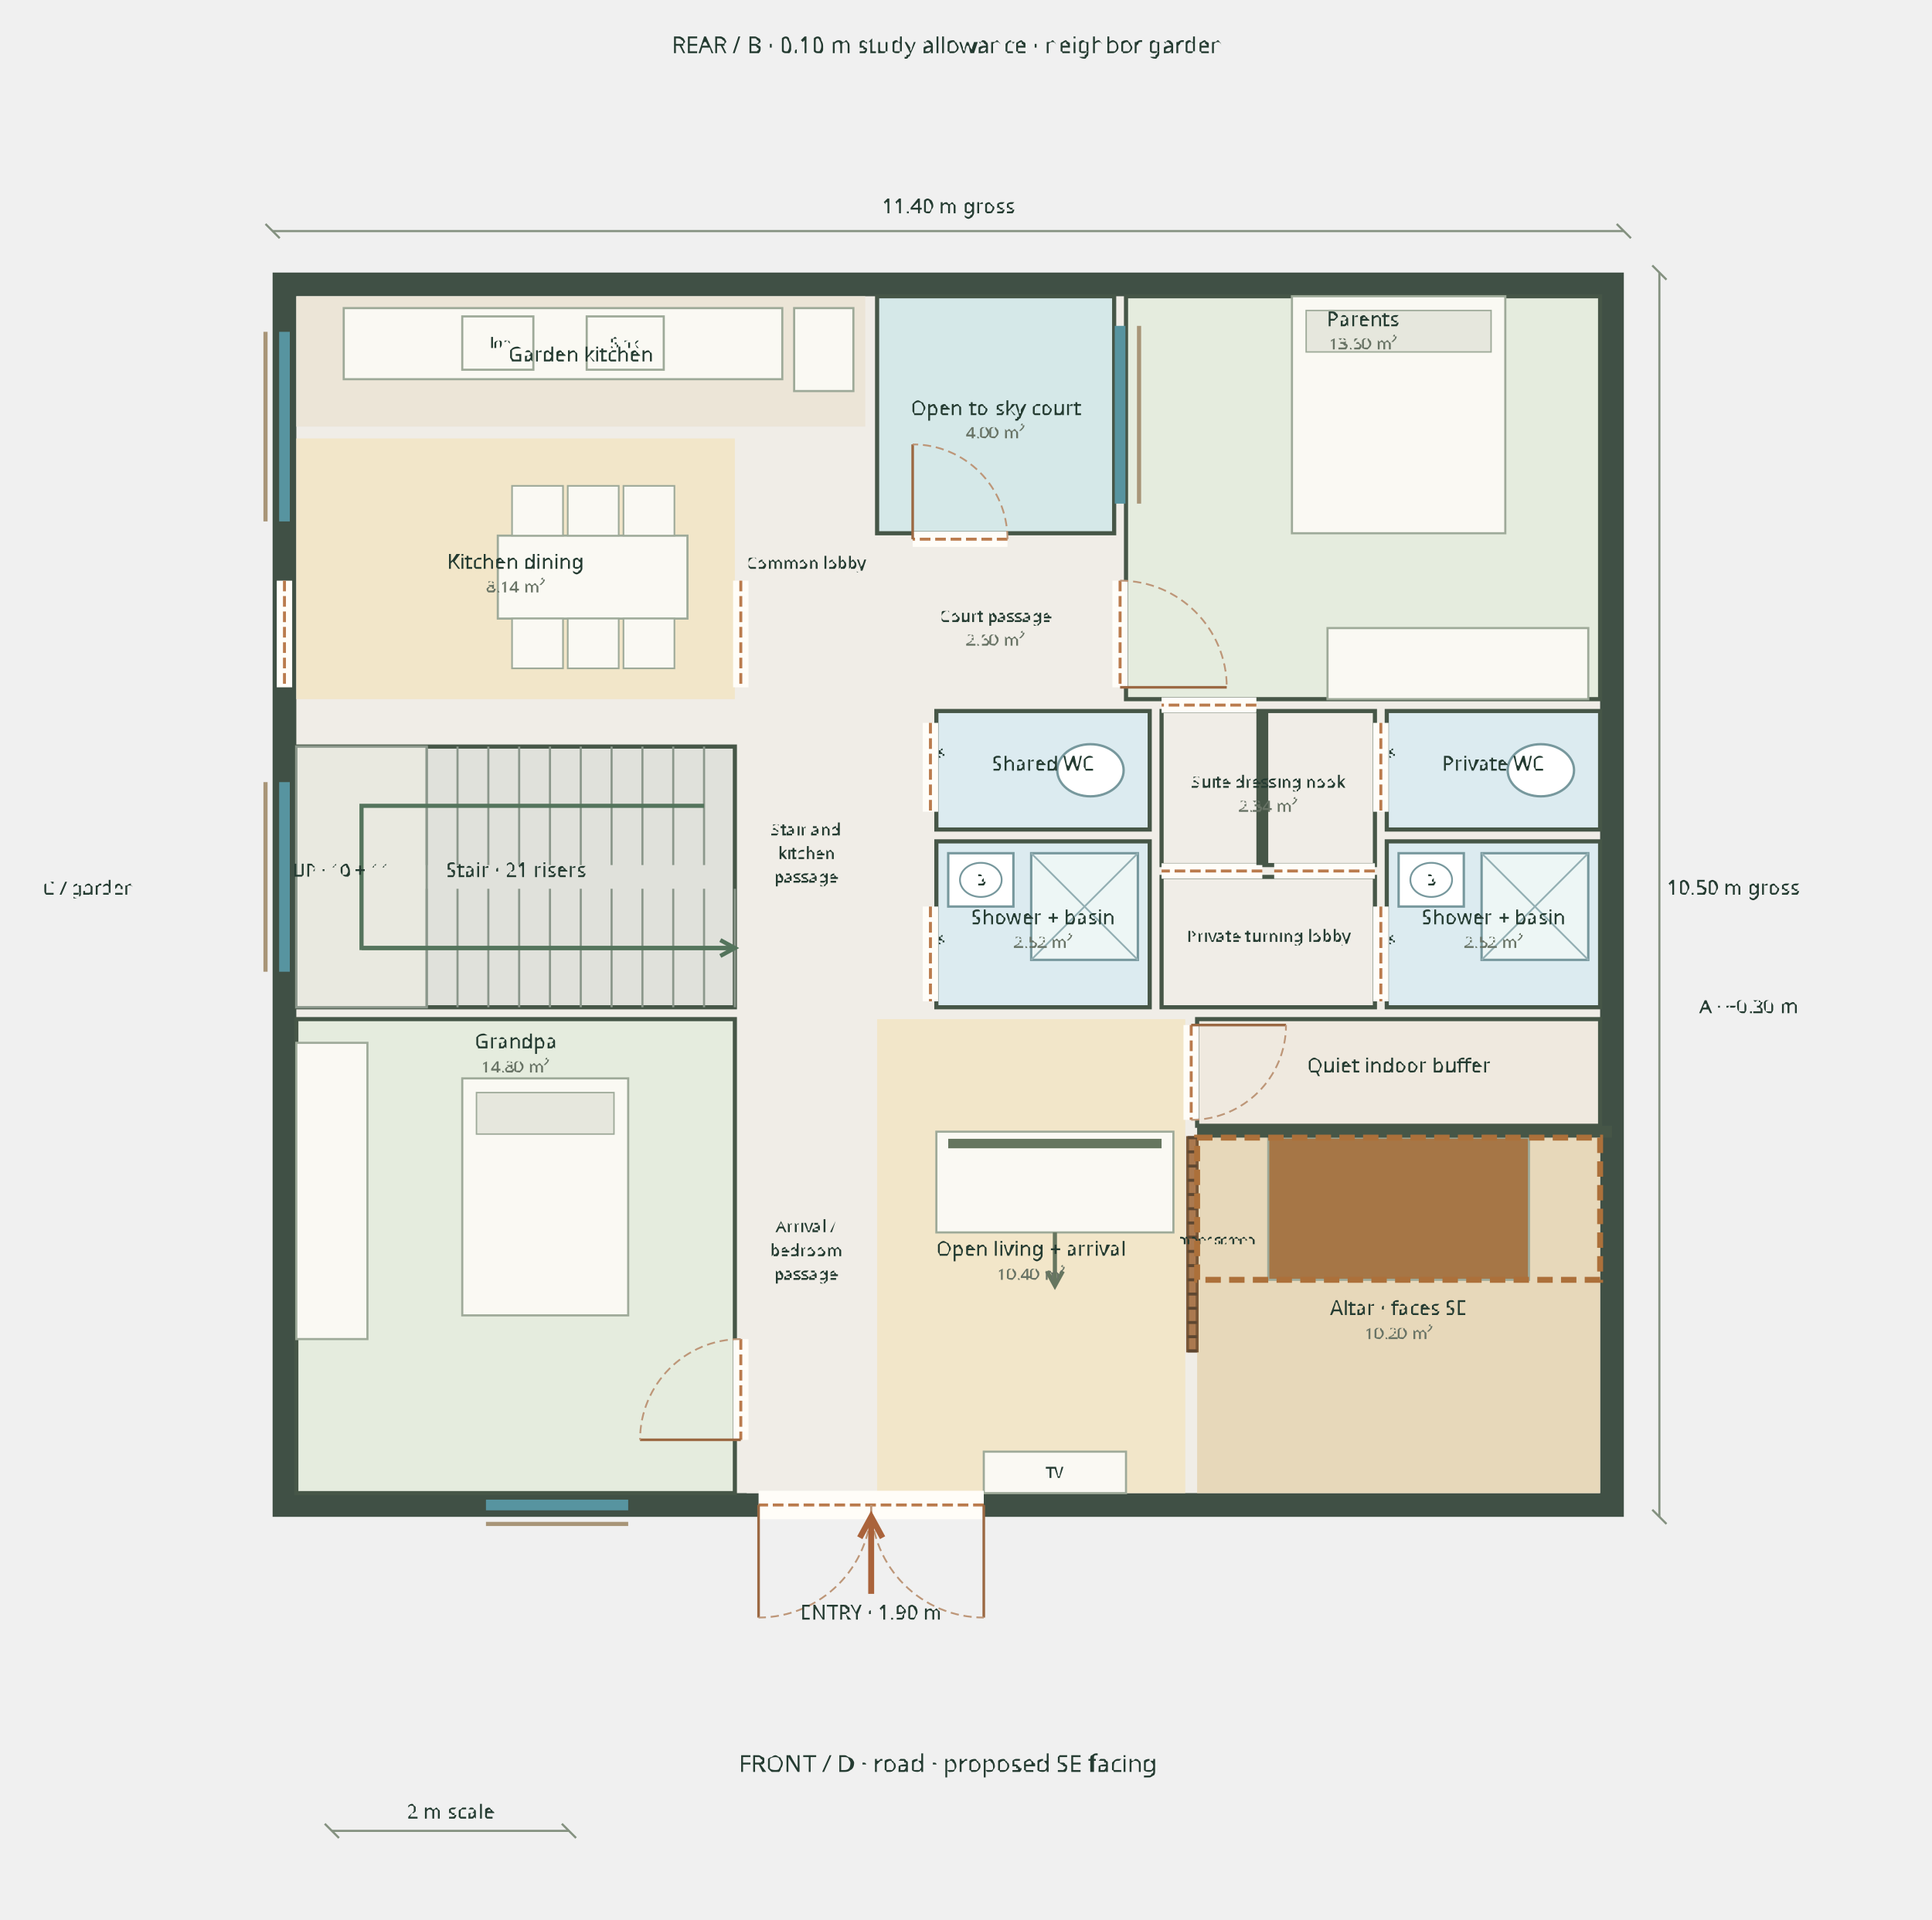
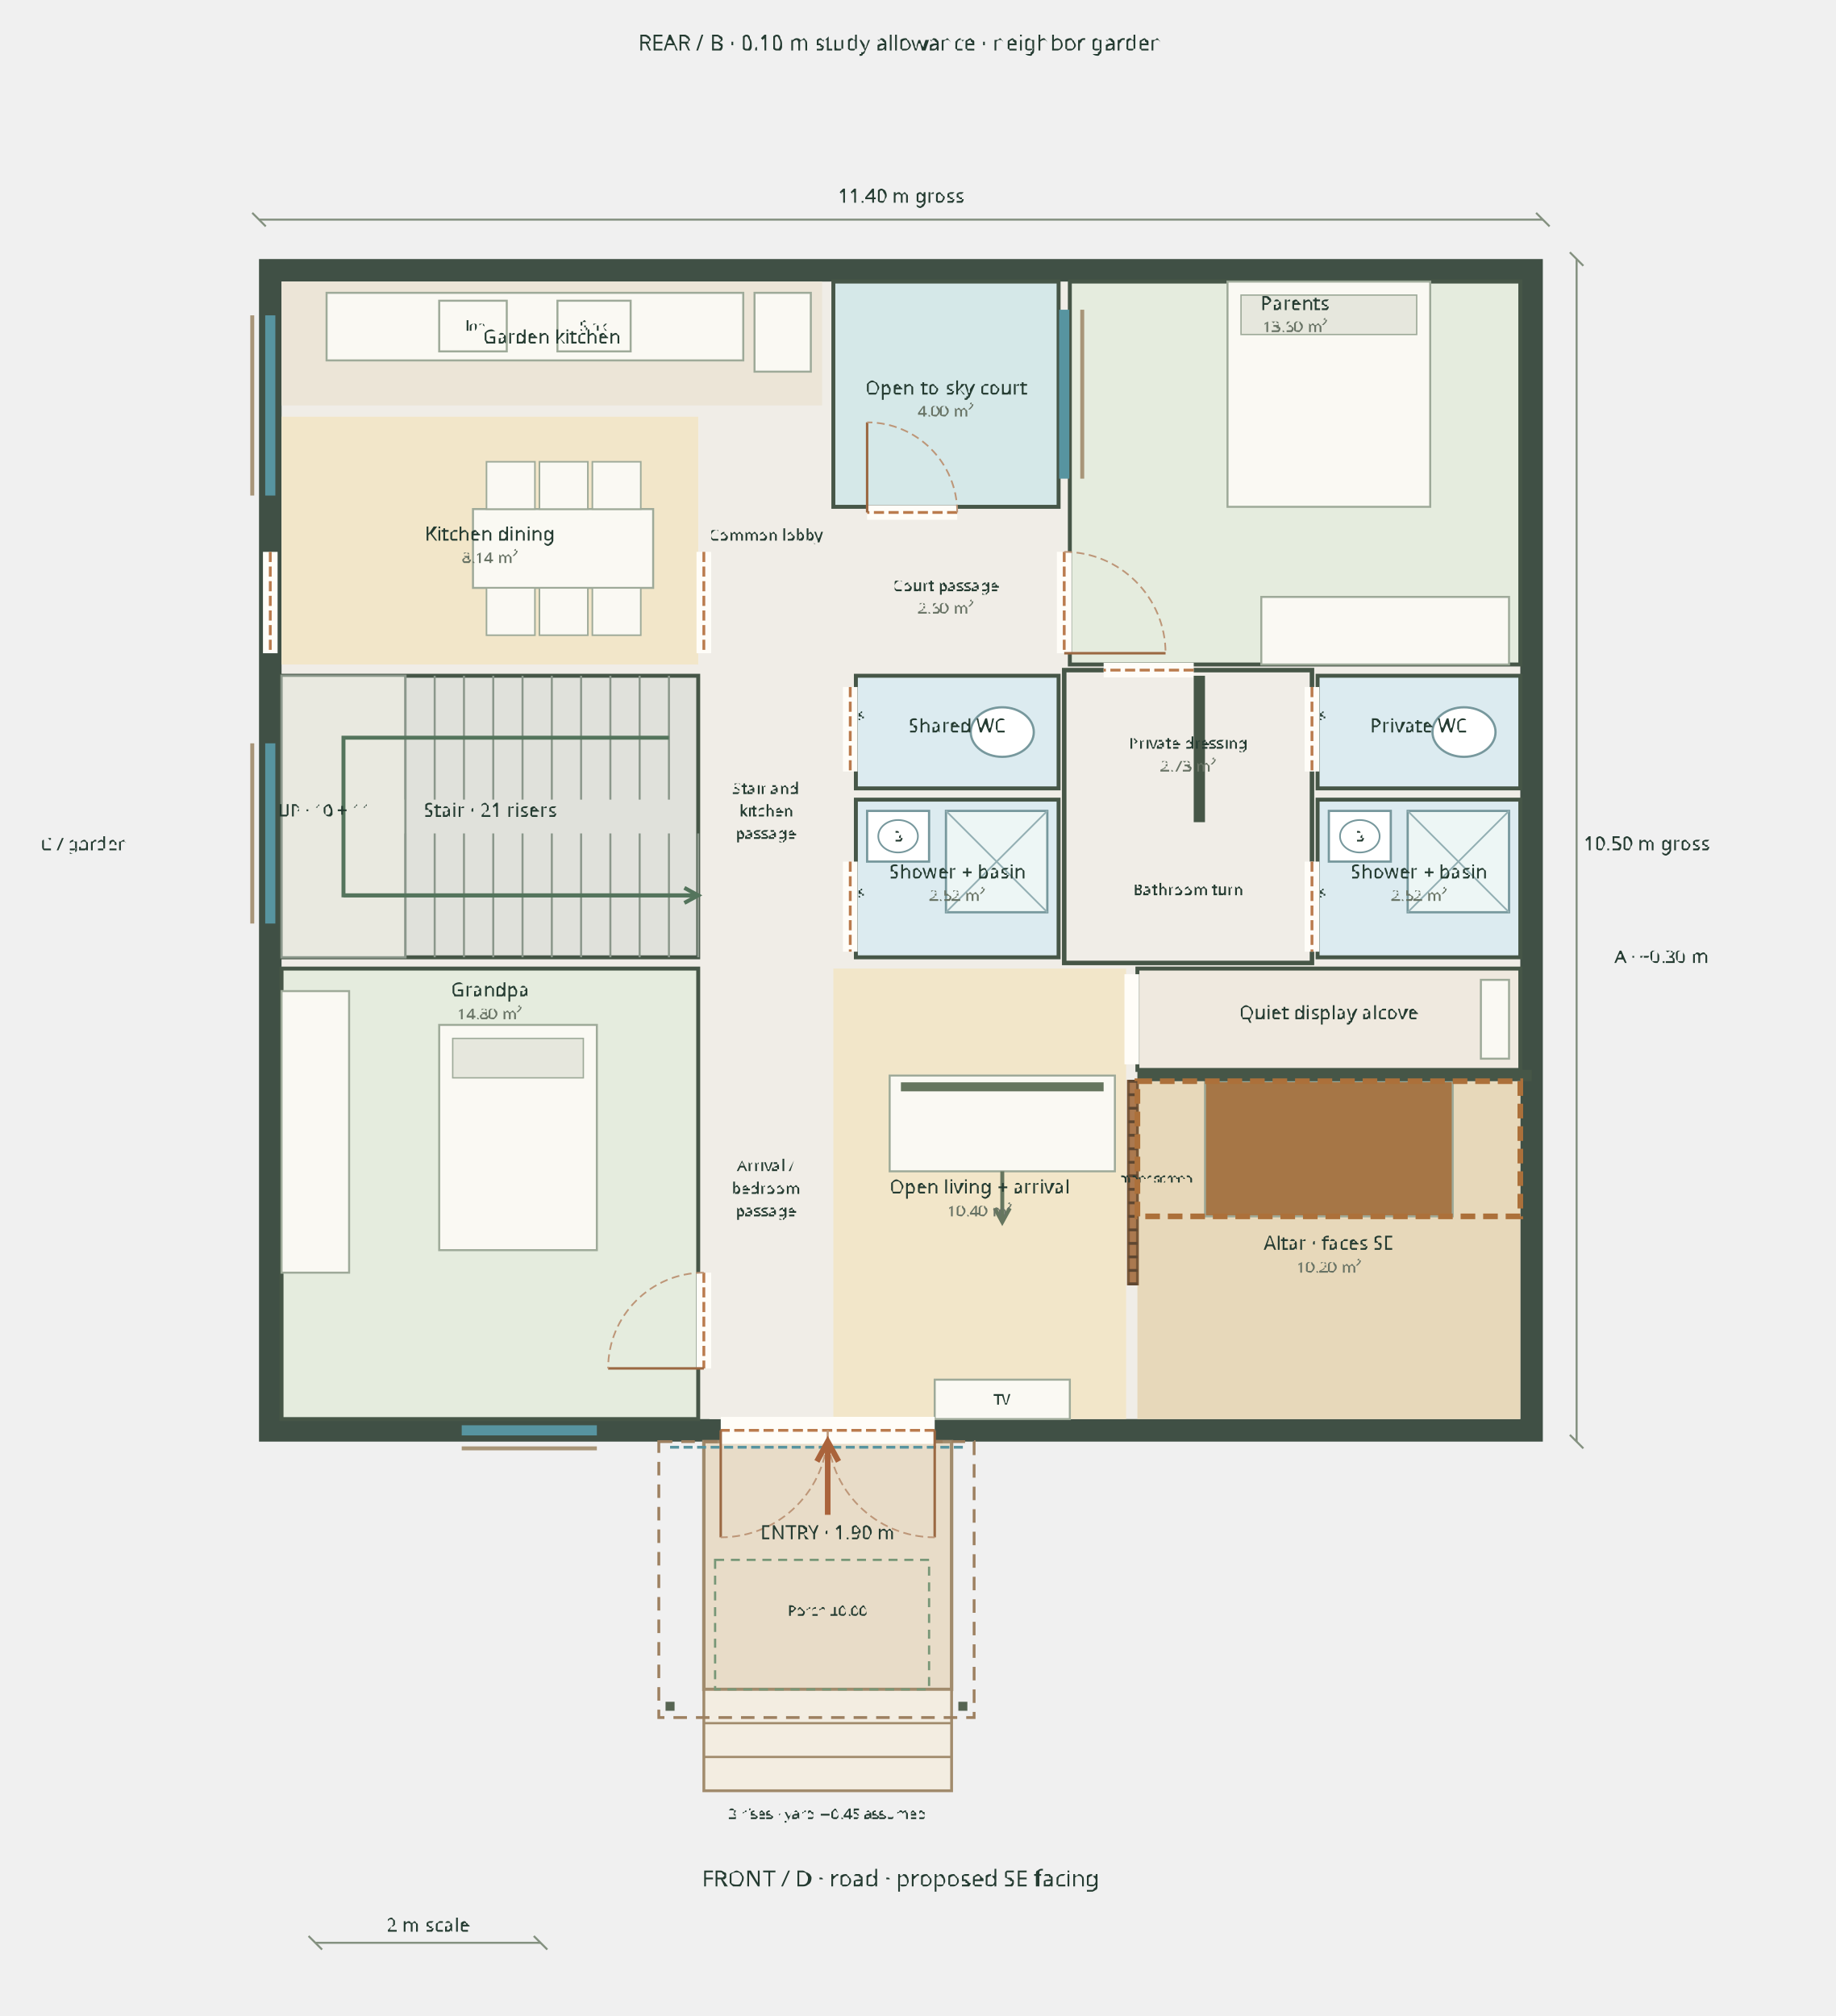
- <svg xmlns="http://www.w3.org/2000/svg" viewBox="-2.3 -2.3 16.3 16.2" class="drawing" role="img" aria-label="F1 · rotated 90 degrees clockwise" data-revision="C10" data-option="02" data-display-rotation="90">
+ <svg xmlns="http://www.w3.org/2000/svg" viewBox="-2.3 -2.3 16.3 17.9" class="drawing" role="img" aria-label="F1 · rotated 90 degrees clockwise" data-revision="C11" data-option="02" data-display-rotation="90">
  <rect x="0" y="0" width="11.4" height="10.5" fill="#405045" stroke="none" stroke-width="0.025" />
  <rect x="0.2" y="0.2" width="11" height="10.1" fill="#f0ede7" stroke="none" stroke-width="0.025" />
  <g class="room" tabindex="0" role="button" aria-pressed="false" data-room-id="KIT-01" aria-label="Garden kitchen 5.28 square metres">
    <rect x="0.2" y="0.2" width="4.8" height="1.1" fill="#ece5d7" stroke="none" stroke-width="0.035" />
  </g>
  <g class="room" tabindex="0" role="button" aria-pressed="false" data-room-id="WC-02" aria-label="Shared WC 1.80 square metres">
-     <rect x="5.6" y="3.7" width="1.8" height="1" fill="#dcebf0" stroke="#465647" stroke-width="0.035" />
+     <rect x="5.3" y="3.7" width="1.8" height="1" fill="#dcebf0" stroke="#465647" stroke-width="0.035" />
  </g>
  <g class="room" tabindex="0" role="button" aria-pressed="false" data-room-id="SH-02" aria-label="Shower + basin 2.52 square metres">
-     <rect x="5.6" y="4.8" width="1.8" height="1.4" fill="#dcebf0" stroke="#465647" stroke-width="0.035" />
-   </g>
-   <g class="room" tabindex="0" role="button" aria-pressed="false" data-room-id="HALL-01" aria-label="Shared wet access 1.00 square metres">
-     <rect x="5.1" y="3.7" width="0.4" height="2.5" fill="#f0ede7" stroke="none" stroke-width="0.035" />
-   </g>
-   <g class="room" tabindex="0" role="button" aria-pressed="false" data-room-id="ALT-BUFFER" aria-label="Quiet indoor buffer 3.06 square metres">
+     <rect x="5.3" y="4.8" width="1.8" height="1.4" fill="#dcebf0" stroke="#465647" stroke-width="0.035" />
+   </g>
+   <g class="room" tabindex="0" role="button" aria-pressed="false" data-room-id="HALL-01" aria-label="Shared wet access 0.25 square metres">
+     <rect x="5.1" y="3.7" width="0.1" height="2.5" fill="#f0ede7" stroke="none" stroke-width="0.035" />
+   </g>
+   <g class="room" tabindex="0" role="button" aria-pressed="false" data-room-id="ALT-BUFFER" aria-label="Quiet display alcove 3.06 square metres">
    <rect x="7.8" y="6.3" width="3.4" height="0.9" fill="#efe9df" stroke="#465647" stroke-width="0.035" />
  </g>
  <g class="room" tabindex="0" role="button" aria-pressed="false" data-room-id="ALT-01" aria-label="Altar · faces SE 10.20 square metres">
    <rect x="7.8" y="7.3" width="3.4" height="3" fill="#e7d8ba" stroke="none" stroke-width="0.035" />
  </g>
  <g class="room" tabindex="0" role="button" aria-pressed="false" data-room-id="WC-01" aria-label="Private WC 1.80 square metres">
    <rect x="9.4" y="3.7" width="1.8" height="1" fill="#dcebf0" stroke="#465647" stroke-width="0.035" />
  </g>
  <g class="room" tabindex="0" role="button" aria-pressed="false" data-room-id="SH-01" aria-label="Shower + basin 2.52 square metres">
    <rect x="9.4" y="4.8" width="1.8" height="1.4" fill="#dcebf0" stroke="#465647" stroke-width="0.035" />
  </g>
-   <g class="room" tabindex="0" role="button" aria-pressed="false" data-room-id="EN-ACCESS-01" aria-label="Suite dressing nook 2.34 square metres">
-     <rect x="7.5" y="3.7" width="1.8" height="1.3" fill="#f0ede7" stroke="#465647" stroke-width="0.035" />
-   </g>
-   <g class="room" tabindex="0" role="button" aria-pressed="false" data-room-id="EN-01" aria-label="Private turning lobby 1.98 square metres">
-     <rect x="7.5" y="5.1" width="1.8" height="1.1" fill="#f0ede7" stroke="#465647" stroke-width="0.035" />
+   <g class="room" tabindex="0" role="button" aria-pressed="false" data-room-id="EN-ACCESS-01" aria-label="Private dressing 2.73 square metres">
+     <rect x="7.2" y="3.7" width="2.1" height="1.3" fill="#f0ede7" stroke="none" stroke-width="0.035" />
+   </g>
+   <g class="room" tabindex="0" role="button" aria-pressed="false" data-room-id="EN-01" aria-label="Bathroom turn 2.31 square metres">
+     <rect x="7.2" y="5.1" width="2.1" height="1.1" fill="#f0ede7" stroke="none" stroke-width="0.035" />
  </g>
  <g class="room" tabindex="0" role="button" aria-pressed="false" data-room-id="DIN-01" aria-label="Kitchen dining 8.14 square metres">
    <rect x="0.2" y="1.4" width="3.7" height="2.2" fill="#f2e6c9" stroke="none" stroke-width="0.035" />
  </g>
  <g class="room" tabindex="0" role="button" aria-pressed="false" data-room-id="LIV-01" aria-label="Open living + arrival 10.40 square metres">
    <rect x="5.1" y="6.3" width="2.6" height="4" fill="#f2e6c9" stroke="none" stroke-width="0.035" />
  </g>
  <g class="room" tabindex="0" role="button" aria-pressed="false" data-room-id="BR-01" aria-label="Parents 13.60 square metres">
    <rect x="7.2" y="0.2" width="4" height="3.4" fill="#e5ecde" stroke="#465647" stroke-width="0.035" />
  </g>
-   <g class="room" tabindex="0" role="button" aria-pressed="false" data-room-id="STAIR-01" aria-label="Stair · 21 risers 8.14 square metres">
-     <rect x="0.2" y="4" width="3.7" height="2.2" fill="#e0e1db" stroke="#465647" stroke-width="0.035" />
+   <g class="room" tabindex="0" role="button" aria-pressed="false" data-room-id="STAIR-01" aria-label="Stair · 21 risers 9.25 square metres">
+     <rect x="0.2" y="3.7" width="3.7" height="2.5" fill="#e0e1db" stroke="#465647" stroke-width="0.035" />
  </g>
  <g class="room" tabindex="0" role="button" aria-pressed="false" data-room-id="BR-02" aria-label="Grandpa 14.80 square metres">
    <rect x="0.2" y="6.3" width="3.7" height="4" fill="#e5ecde" stroke="#465647" stroke-width="0.035" />
  </g>
  <g class="room" tabindex="0" role="button" aria-pressed="false" data-room-id="GP-LOBBY" aria-label="Arrival / bedroom passage 4.00 square metres">
    <rect x="4" y="6.3" width="1" height="4" fill="#f0ede7" stroke="none" stroke-width="0.035" />
  </g>
  <g class="room" tabindex="0" role="button" aria-pressed="false" data-room-id="COURT-01" aria-label="Open-to-sky court 4.00 square metres">
    <rect x="5.1" y="0.2" width="2" height="2" fill="#d5e8e8" stroke="#465647" stroke-width="0.035" />
  </g>
  <g class="room" tabindex="0" role="button" aria-pressed="false" data-room-id="LINK-01" aria-label="Common hall link 0.25 square metres">
    <rect x="5" y="3.7" width="0.1" height="2.5" fill="#f0ede7" stroke="none" stroke-width="0.035" />
  </g>
  <g class="room" tabindex="0" role="button" aria-pressed="false" data-room-id="HALL-MAIN" aria-label="Stair and kitchen passage 2.50 square metres">
    <rect x="4" y="3.7" width="1" height="2.5" fill="#f0ede7" stroke="none" stroke-width="0.035" />
  </g>
  <g class="room" tabindex="0" role="button" aria-pressed="false" data-room-id="COURT-HALL-1" aria-label="Court passage 2.60 square metres">
    <rect x="5.1" y="2.3" width="2" height="1.3" fill="#f0ede7" stroke="none" stroke-width="0.035" />
  </g>
  <g class="room" tabindex="0" role="button" aria-pressed="false" data-room-id="KITCHEN-LOBBY" aria-label="Common lobby 2.20 square metres">
    <rect x="4" y="1.4" width="1" height="2.2" fill="#f0ede7" stroke="none" stroke-width="0.035" />
  </g>
+   <rect x="7.15" y="3.65" width="2.2" height="2.6" fill="none" stroke="#465647" stroke-width="0.04" pointer-events="none" />
  <g pointer-events="none">
+     <rect x="3.95" y="10.5" width="2.2" height="2.2" fill="#e8dcc8" stroke="#a18b6c" stroke-width="0.03" />
+     <rect x="3.95" y="12.7" width="2.2" height="0.9" fill="#f3ede1" stroke="#a18b6c" stroke-width="0.025" />
+     <line x1="6.15" y1="13" x2="3.95" y2="13" stroke="#a18b6c" stroke-width="0.02" />
+     <line x1="6.15" y1="13.3" x2="3.95" y2="13.3" stroke="#a18b6c" stroke-width="0.02" />
+     <rect x="3.55" y="10.5" width="2.8" height="2.45" fill="none" stroke="#9d8060" stroke-width="0.025" stroke-dasharray=".12 .08" />
+     <rect x="4.05" y="11.55" width="1.9" height="1.15" fill="none" stroke="#789777" stroke-width="0.02" stroke-dasharray=".08 .06" />
+     <rect x="6.21" y="12.81" width="0.08" height="0.08" fill="#566452" stroke="none" stroke-width="0.025" />
+     <rect x="3.61" y="12.81" width="0.08" height="0.08" fill="#566452" stroke="none" stroke-width="0.025" />
+     <polyline points="6.25,10.55 3.65,10.55" fill="none" stroke="#5794a0" stroke-width="0.025" stroke-dasharray=".08 .04" />
+     <text x="5.05" y="12.05" font-size="0.13" text-anchor="middle" fill="#243b31" font-family="system-ui,sans-serif">Porch ±0.00</text>
+     <text x="5.05" y="13.85" font-size="0.13" text-anchor="middle" fill="#243b31" font-family="system-ui,sans-serif">3 rises · yard −0.45 assumed</text>
    <g data-furniture-name="Double bed">
      <rect x="8.6" y="0.2" width="1.8" height="2" fill="#faf9f3" stroke="#9eaa99" stroke-width="0.018" />
      <rect x="8.72" y="0.32" width="1.56" height="0.35" fill="#e6e7dd" stroke="#9eaa99" stroke-width="0.012" />
    </g>
    <g data-furniture-name="Wardrobe">
      <rect x="8.9" y="3" width="2.2" height="0.6" fill="#faf9f3" stroke="#9eaa99" stroke-width="0.018" />
    </g>
    <g data-furniture-name="Bed">
      <rect x="1.6" y="6.8" width="1.4" height="2" fill="#faf9f3" stroke="#9eaa99" stroke-width="0.018" />
      <rect x="1.72" y="6.92" width="1.16" height="0.35" fill="#e6e7dd" stroke="#9eaa99" stroke-width="0.012" />
    </g>
    <g data-furniture-name="Wardrobe">
      <rect x="0.2" y="6.5" width="0.6" height="2.5" fill="#faf9f3" stroke="#9eaa99" stroke-width="0.018" />
    </g>
    <g data-furniture-name="Counter">
      <rect x="0.6" y="0.3" width="3.7" height="0.6" fill="#faf9f3" stroke="#9eaa99" stroke-width="0.018" />
    </g>
    <g data-furniture-name="Fridge">
      <rect x="4.4" y="0.3" width="0.5" height="0.7" fill="#faf9f3" stroke="#9eaa99" stroke-width="0.018" />
    </g>
    <g data-furniture-name="Sink">
      <rect x="2.65" y="0.37" width="0.65" height="0.45" fill="#faf9f3" stroke="#9eaa99" stroke-width="0.018" />
      <text x="2.975" y="0.635" font-size="0.12" text-anchor="middle" fill="#243b31" font-family="system-ui,sans-serif">Sink</text>
    </g>
    <g data-furniture-name="Hob">
      <rect x="1.6" y="0.37" width="0.6" height="0.45" fill="#faf9f3" stroke="#9eaa99" stroke-width="0.018" />
      <text x="1.9" y="0.635" font-size="0.12" text-anchor="middle" fill="#243b31" font-family="system-ui,sans-serif">Hob</text>
    </g>
    <g data-furniture-name="Dining table">
      <rect x="1.9" y="2.22" width="1.6" height="0.7" fill="#faf9f3" stroke="#9eaa99" stroke-width="0.018" />
    </g>
    <g data-furniture-name="Sofa" data-seat-facing="1,0">
      <rect x="5.6" y="7.25" width="2" height="0.85" fill="#faf9f3" stroke="#9eaa99" stroke-width="0.018" />
      <line x1="7.5" y1="7.35" x2="5.7" y2="7.35" stroke="#66765f" stroke-width="0.08" />
      <line x1="6.6" y1="8.1" x2="6.6" y2="8.55" stroke="#66765f" stroke-width="0.035" />
      <polyline points="6.533,8.427 6.6,8.55 6.667,8.427" fill="none" stroke="#66765f" stroke-width="0.035" />
    </g>
    <g data-furniture-name="TV stand">
      <rect x="6" y="9.95" width="1.2" height="0.35" fill="#faf9f3" stroke="#9eaa99" stroke-width="0.018" />
      <text x="6.6" y="10.175" font-size="0.13" text-anchor="middle" fill="#243b31" font-family="system-ui,sans-serif">TV</text>
    </g>
    <g data-furniture-name="Altar">
      <rect x="8.4" y="7.3" width="2.2" height="1.2" fill="#a67646" stroke="#9eaa99" stroke-width="0.018" />
+     </g>
+     <g data-furniture-name="Display ledge">
+       <rect x="10.85" y="6.4" width="0.25" height="0.7" fill="#faf9f3" stroke="#9eaa99" stroke-width="0.018" />
    </g>
    <ellipse cx="10.7" cy="4.2" rx="0.28" ry="0.22" fill="white" stroke="#77989d" stroke-width="0.02" />
    <rect x="10.2" y="4.9" width="0.9" height="0.9" fill="#edf6f5" stroke="#77989d" stroke-width="0.02" />
    <line x1="10.2" y1="4.9" x2="11.1" y2="5.8" stroke="#93afb3" stroke-width="0.015" />
    <line x1="11.1" y1="4.9" x2="10.2" y2="5.8" stroke="#93afb3" stroke-width="0.015" />
    <rect x="9.5" y="4.9" width="0.55" height="0.45" fill="#ffffff" stroke="#77989d" stroke-width="0.02" />
    <ellipse cx="9.775" cy="5.125" rx="0.176" ry="0.144" fill="none" stroke="#77989d" stroke-width="0.015" />
    <text x="9.775" y="5.17" font-size="0.12" text-anchor="middle" fill="#243b31" font-family="system-ui,sans-serif">B</text>
-     <ellipse cx="6.9" cy="4.2" rx="0.28" ry="0.22" fill="white" stroke="#77989d" stroke-width="0.02" />
-     <rect x="6.4" y="4.9" width="0.9" height="0.9" fill="#edf6f5" stroke="#77989d" stroke-width="0.02" />
-     <line x1="6.4" y1="4.9" x2="7.3" y2="5.8" stroke="#93afb3" stroke-width="0.015" />
-     <line x1="7.3" y1="4.9" x2="6.4" y2="5.8" stroke="#93afb3" stroke-width="0.015" />
-     <rect x="5.7" y="4.9" width="0.55" height="0.45" fill="#ffffff" stroke="#77989d" stroke-width="0.02" />
-     <ellipse cx="5.975" cy="5.125" rx="0.176" ry="0.144" fill="none" stroke="#77989d" stroke-width="0.015" />
-     <text x="5.975" y="5.17" font-size="0.12" text-anchor="middle" fill="#243b31" font-family="system-ui,sans-serif">B</text>
+     <ellipse cx="6.6" cy="4.2" rx="0.28" ry="0.22" fill="white" stroke="#77989d" stroke-width="0.02" />
+     <rect x="6.1" y="4.9" width="0.9" height="0.9" fill="#edf6f5" stroke="#77989d" stroke-width="0.02" />
+     <line x1="6.1" y1="4.9" x2="7" y2="5.8" stroke="#93afb3" stroke-width="0.015" />
+     <line x1="7" y1="4.9" x2="6.1" y2="5.8" stroke="#93afb3" stroke-width="0.015" />
+     <rect x="5.4" y="4.9" width="0.55" height="0.45" fill="#ffffff" stroke="#77989d" stroke-width="0.02" />
+     <ellipse cx="5.675" cy="5.125" rx="0.176" ry="0.144" fill="none" stroke="#77989d" stroke-width="0.015" />
+     <text x="5.675" y="5.17" font-size="0.12" text-anchor="middle" fill="#243b31" font-family="system-ui,sans-serif">B</text>
    <rect x="2.96" y="1.8" width="0.43" height="0.42" fill="#faf9f3" stroke="#9eaa99" stroke-width="0.014" />
    <rect x="2.49" y="1.8" width="0.43" height="0.42" fill="#faf9f3" stroke="#9eaa99" stroke-width="0.014" />
    <rect x="2.02" y="1.8" width="0.43" height="0.42" fill="#faf9f3" stroke="#9eaa99" stroke-width="0.014" />
    <rect x="2.96" y="2.92" width="0.43" height="0.42" fill="#faf9f3" stroke="#9eaa99" stroke-width="0.014" />
    <rect x="2.49" y="2.92" width="0.43" height="0.42" fill="#faf9f3" stroke="#9eaa99" stroke-width="0.014" />
    <rect x="2.02" y="2.92" width="0.43" height="0.42" fill="#faf9f3" stroke="#9eaa99" stroke-width="0.014" />
-     <rect x="0.2" y="4" width="1.1" height="2.2" fill="#e9e9e0" stroke="#8b978b" stroke-width="0.02" />
-     <line x1="3.64" y1="4" x2="3.64" y2="5" stroke="#8b978b" stroke-width="0.018" />
-     <line x1="3.38" y1="4" x2="3.38" y2="5" stroke="#8b978b" stroke-width="0.018" />
-     <line x1="3.12" y1="4" x2="3.12" y2="5" stroke="#8b978b" stroke-width="0.018" />
-     <line x1="2.86" y1="4" x2="2.86" y2="5" stroke="#8b978b" stroke-width="0.018" />
-     <line x1="2.6" y1="4" x2="2.6" y2="5" stroke="#8b978b" stroke-width="0.018" />
-     <line x1="2.34" y1="4" x2="2.34" y2="5" stroke="#8b978b" stroke-width="0.018" />
-     <line x1="2.08" y1="4" x2="2.08" y2="5" stroke="#8b978b" stroke-width="0.018" />
-     <line x1="1.82" y1="4" x2="1.82" y2="5" stroke="#8b978b" stroke-width="0.018" />
-     <line x1="1.56" y1="4" x2="1.56" y2="5" stroke="#8b978b" stroke-width="0.018" />
-     <line x1="1.3" y1="4" x2="1.3" y2="5" stroke="#8b978b" stroke-width="0.018" />
-     <line x1="3.9" y1="5.2" x2="3.9" y2="6.2" stroke="#8b978b" stroke-width="0.018" />
-     <line x1="3.64" y1="5.2" x2="3.64" y2="6.2" stroke="#8b978b" stroke-width="0.018" />
-     <line x1="3.38" y1="5.2" x2="3.38" y2="6.2" stroke="#8b978b" stroke-width="0.018" />
-     <line x1="3.12" y1="5.2" x2="3.12" y2="6.2" stroke="#8b978b" stroke-width="0.018" />
-     <line x1="2.86" y1="5.2" x2="2.86" y2="6.2" stroke="#8b978b" stroke-width="0.018" />
-     <line x1="2.6" y1="5.2" x2="2.6" y2="6.2" stroke="#8b978b" stroke-width="0.018" />
-     <line x1="2.34" y1="5.2" x2="2.34" y2="6.2" stroke="#8b978b" stroke-width="0.018" />
-     <line x1="2.08" y1="5.2" x2="2.08" y2="6.2" stroke="#8b978b" stroke-width="0.018" />
-     <line x1="1.82" y1="5.2" x2="1.82" y2="6.2" stroke="#8b978b" stroke-width="0.018" />
-     <line x1="1.56" y1="5.2" x2="1.56" y2="6.2" stroke="#8b978b" stroke-width="0.018" />
-     <line x1="1.3" y1="5.2" x2="1.3" y2="6.2" stroke="#8b978b" stroke-width="0.018" />
-     <polyline points="3.64,4.5 0.75,4.5 0.75,5.7 3.9,5.7" fill="none" stroke="#54745c" stroke-width="0.035" />
-     <line x1="0.75" y1="5.7" x2="3.9" y2="5.7" stroke="#54745c" stroke-width="0.035" />
-     <polyline points="3.777,5.767 3.9,5.7 3.777,5.633" fill="none" stroke="#54745c" stroke-width="0.035" />
-     <text x="0.58" y="5.1" font-size="0.15" text-anchor="middle" fill="#243b31" font-family="system-ui,sans-serif">UP · 10 + 11</text>
+     <rect x="0.2" y="3.7" width="1.1" height="2.5" fill="#e9e9e0" stroke="#8b978b" stroke-width="0.02" />
+     <line x1="3.64" y1="3.7" x2="3.64" y2="4.8" stroke="#8b978b" stroke-width="0.018" />
+     <line x1="3.38" y1="3.7" x2="3.38" y2="4.8" stroke="#8b978b" stroke-width="0.018" />
+     <line x1="3.12" y1="3.7" x2="3.12" y2="4.8" stroke="#8b978b" stroke-width="0.018" />
+     <line x1="2.86" y1="3.7" x2="2.86" y2="4.8" stroke="#8b978b" stroke-width="0.018" />
+     <line x1="2.6" y1="3.7" x2="2.6" y2="4.8" stroke="#8b978b" stroke-width="0.018" />
+     <line x1="2.34" y1="3.7" x2="2.34" y2="4.8" stroke="#8b978b" stroke-width="0.018" />
+     <line x1="2.08" y1="3.7" x2="2.08" y2="4.8" stroke="#8b978b" stroke-width="0.018" />
+     <line x1="1.82" y1="3.7" x2="1.82" y2="4.8" stroke="#8b978b" stroke-width="0.018" />
+     <line x1="1.56" y1="3.7" x2="1.56" y2="4.8" stroke="#8b978b" stroke-width="0.018" />
+     <line x1="1.3" y1="3.7" x2="1.3" y2="4.8" stroke="#8b978b" stroke-width="0.018" />
+     <line x1="3.9" y1="5.1" x2="3.9" y2="6.2" stroke="#8b978b" stroke-width="0.018" />
+     <line x1="3.64" y1="5.1" x2="3.64" y2="6.2" stroke="#8b978b" stroke-width="0.018" />
+     <line x1="3.38" y1="5.1" x2="3.38" y2="6.2" stroke="#8b978b" stroke-width="0.018" />
+     <line x1="3.12" y1="5.1" x2="3.12" y2="6.2" stroke="#8b978b" stroke-width="0.018" />
+     <line x1="2.86" y1="5.1" x2="2.86" y2="6.2" stroke="#8b978b" stroke-width="0.018" />
+     <line x1="2.6" y1="5.1" x2="2.6" y2="6.2" stroke="#8b978b" stroke-width="0.018" />
+     <line x1="2.34" y1="5.1" x2="2.34" y2="6.2" stroke="#8b978b" stroke-width="0.018" />
+     <line x1="2.08" y1="5.1" x2="2.08" y2="6.2" stroke="#8b978b" stroke-width="0.018" />
+     <line x1="1.82" y1="5.1" x2="1.82" y2="6.2" stroke="#8b978b" stroke-width="0.018" />
+     <line x1="1.56" y1="5.1" x2="1.56" y2="6.2" stroke="#8b978b" stroke-width="0.018" />
+     <line x1="1.3" y1="5.1" x2="1.3" y2="6.2" stroke="#8b978b" stroke-width="0.018" />
+     <polyline points="3.64,4.25 0.75,4.25 0.75,5.65 3.9,5.65" fill="none" stroke="#54745c" stroke-width="0.035" />
+     <line x1="0.75" y1="5.65" x2="3.9" y2="5.65" stroke="#54745c" stroke-width="0.035" />
+     <polyline points="3.777,5.717 3.9,5.65 3.777,5.583" fill="none" stroke="#54745c" stroke-width="0.035" />
+     <text x="0.58" y="4.95" font-size="0.15" text-anchor="middle" fill="#243b31" font-family="system-ui,sans-serif">UP · 10 + 11</text>
  </g>
  <line x1="7.15" y1="2.6" x2="7.15" y2="3.5" stroke="#fffdf8" stroke-width="0.13" data-door-id="BR-01" data-opening-width="0.9" />
  <line x1="7.15" y1="2.6" x2="7.15" y2="3.5" stroke="#ba7b4d" stroke-width="0.025" stroke-dasharray=".09 .04" />
  <line x1="9.35" y1="3.8" x2="9.35" y2="4.55" stroke="#fffdf8" stroke-width="0.13" data-door-id="WC-01" data-opening-width="0.75" />
  <line x1="9.35" y1="3.8" x2="9.35" y2="4.55" stroke="#ba7b4d" stroke-width="0.025" stroke-dasharray=".09 .04" />
  <line x1="9.35" y1="5.35" x2="9.35" y2="6.15" stroke="#fffdf8" stroke-width="0.13" data-door-id="SH-01" data-opening-width="0.8" />
  <line x1="9.35" y1="5.35" x2="9.35" y2="6.15" stroke="#ba7b4d" stroke-width="0.025" stroke-dasharray=".09 .04" />
  <line x1="8.3" y1="3.65" x2="7.5" y2="3.65" stroke="#fffdf8" stroke-width="0.13" data-door-id="BR-01-BATH" data-opening-width="0.8" />
  <line x1="8.3" y1="3.65" x2="7.5" y2="3.65" stroke="#ba7b4d" stroke-width="0.025" stroke-dasharray=".09 .04" />
-   <line x1="8.35" y1="5.05" x2="7.5" y2="5.05" stroke="#fffdf8" stroke-width="0.13" data-door-id="EN-ACCESS-01" data-opening-width="0.85" />
-   <line x1="8.35" y1="5.05" x2="7.5" y2="5.05" stroke="#ba7b4d" stroke-width="0.025" stroke-dasharray=".09 .04" />
-   <line x1="5.55" y1="3.8" x2="5.55" y2="4.55" stroke="#fffdf8" stroke-width="0.13" data-door-id="WC-02" data-opening-width="0.75" />
-   <line x1="5.55" y1="3.8" x2="5.55" y2="4.55" stroke="#ba7b4d" stroke-width="0.025" stroke-dasharray=".09 .04" />
-   <line x1="5.55" y1="5.35" x2="5.55" y2="6.15" stroke="#fffdf8" stroke-width="0.13" data-door-id="SH-02" data-opening-width="0.8" />
-   <line x1="5.55" y1="5.35" x2="5.55" y2="6.15" stroke="#ba7b4d" stroke-width="0.025" stroke-dasharray=".09 .04" />
+   <line x1="5.25" y1="3.8" x2="5.25" y2="4.55" stroke="#fffdf8" stroke-width="0.13" data-door-id="WC-02" data-opening-width="0.75" />
+   <line x1="5.25" y1="3.8" x2="5.25" y2="4.55" stroke="#ba7b4d" stroke-width="0.025" stroke-dasharray=".09 .04" />
+   <line x1="5.25" y1="5.35" x2="5.25" y2="6.15" stroke="#fffdf8" stroke-width="0.13" data-door-id="SH-02" data-opening-width="0.8" />
+   <line x1="5.25" y1="5.35" x2="5.25" y2="6.15" stroke="#ba7b4d" stroke-width="0.025" stroke-dasharray=".09 .04" />
  <line x1="7.75" y1="6.35" x2="7.75" y2="7.15" stroke="#fffdf8" stroke-width="0.13" data-door-id="ALT-BUFFER" data-opening-width="0.8" />
-   <line x1="7.75" y1="6.35" x2="7.75" y2="7.15" stroke="#ba7b4d" stroke-width="0.025" stroke-dasharray=".09 .04" />
  <line x1="3.95" y1="9" x2="3.95" y2="9.85" stroke="#fffdf8" stroke-width="0.13" data-door-id="BR-02" data-opening-width="0.85" />
  <line x1="3.95" y1="9" x2="3.95" y2="9.85" stroke="#ba7b4d" stroke-width="0.025" stroke-dasharray=".09 .04" />
  <line x1="3.95" y1="2.6" x2="3.95" y2="3.5" stroke="#fffdf8" stroke-width="0.13" data-door-id="KIT-01" data-opening-width="0.9" />
  <line x1="3.95" y1="2.6" x2="3.95" y2="3.5" stroke="#ba7b4d" stroke-width="0.025" stroke-dasharray=".09 .04" />
  <line x1="0.1" y1="2.6" x2="0.1" y2="3.5" stroke="#fffdf8" stroke-width="0.13" data-door-id="KIT-GARDEN" data-opening-width="0.9" />
  <line x1="0.1" y1="2.6" x2="0.1" y2="3.5" stroke="#ba7b4d" stroke-width="0.025" stroke-dasharray=".09 .04" />
  <line x1="6" y1="10.4" x2="4.1" y2="10.4" stroke="#fffdf8" stroke-width="0.24" data-door-id="ENTRY" data-opening-width="1.9" />
  <line x1="6" y1="10.4" x2="4.1" y2="10.4" stroke="#ba7b4d" stroke-width="0.025" stroke-dasharray=".09 .04" />
  <line x1="6.2" y1="2.25" x2="5.4" y2="2.25" stroke="#fffdf8" stroke-width="0.13" data-door-id="COURT-01" data-opening-width="0.8" />
  <line x1="6.2" y1="2.25" x2="5.4" y2="2.25" stroke="#ba7b4d" stroke-width="0.025" stroke-dasharray=".09 .04" />
-   <line x1="9.3" y1="5.05" x2="8.45" y2="5.05" stroke="#fffdf8" stroke-width="0.13" data-door-id="EN-RETURN-01" data-opening-width="0.85" />
-   <line x1="9.3" y1="5.05" x2="8.45" y2="5.05" stroke="#ba7b4d" stroke-width="0.025" stroke-dasharray=".09 .04" />
  <line x1="7.15" y1="0.45" x2="7.15" y2="1.95" stroke="#5794a0" stroke-width="0.09" data-window-id="F1-WIN-COURT" data-window-room="BR-01" data-operable="true" data-window-face="court" />
  <line x1="7.31" y1="0.45" x2="7.31" y2="1.95" stroke="#a89578" stroke-width="0.035" data-window-shade="F1-WIN-COURT" />
  <line x1="0.1" y1="4.3" x2="0.1" y2="5.9" stroke="#5794a0" stroke-width="0.09" data-window-id="F1-WIN-STAIR" data-window-room="STAIR-01" data-operable="true" data-window-face="yard" />
  <line x1="-0.06" y1="4.3" x2="-0.06" y2="5.9" stroke="#a89578" stroke-width="0.035" data-window-shade="F1-WIN-STAIR" />
  <line x1="3" y1="10.4" x2="1.8" y2="10.4" stroke="#5794a0" stroke-width="0.09" data-window-id="F1-WIN-FRONT" data-window-room="BR-02" data-operable="true" data-window-face="yard" />
  <line x1="3" y1="10.56" x2="1.8" y2="10.56" stroke="#a89578" stroke-width="0.035" data-window-shade="F1-WIN-FRONT" />
  <line x1="0.1" y1="0.5" x2="0.1" y2="2.1" stroke="#5794a0" stroke-width="0.09" data-window-id="F1-WIN-GARDEN" data-window-room="KIT-01" data-operable="true" data-window-face="yard" />
  <line x1="-0.06" y1="0.5" x2="-0.06" y2="2.1" stroke="#a89578" stroke-width="0.035" data-window-shade="F1-WIN-GARDEN" />
  <rect x="8.3" y="3.7" width="0.1" height="1.3" fill="#465647" stroke="none" stroke-width="0.025" pointer-events="none" />
  <rect x="7.8" y="7.2" width="3.5" height="0.1" fill="#465647" stroke="none" stroke-width="0.025" pointer-events="none" />
  <g data-altar-side-screen="true" pointer-events="none">
    <rect x="7.72" y="7.3" width="0.08" height="1.8" fill="#ab794f" stroke="#795737" stroke-width="0.025" />
    <line x1="7.8" y1="7.3" x2="7.72" y2="7.3" stroke="#5e4731" stroke-width="0.025" />
    <line x1="7.8" y1="7.42" x2="7.72" y2="7.42" stroke="#5e4731" stroke-width="0.025" />
    <line x1="7.8" y1="7.54" x2="7.72" y2="7.54" stroke="#5e4731" stroke-width="0.025" />
    <line x1="7.8" y1="7.66" x2="7.72" y2="7.66" stroke="#5e4731" stroke-width="0.025" />
    <line x1="7.8" y1="7.78" x2="7.72" y2="7.78" stroke="#5e4731" stroke-width="0.025" />
    <line x1="7.8" y1="7.9" x2="7.72" y2="7.9" stroke="#5e4731" stroke-width="0.025" />
    <line x1="7.8" y1="8.02" x2="7.72" y2="8.02" stroke="#5e4731" stroke-width="0.025" />
    <line x1="7.8" y1="8.14" x2="7.72" y2="8.14" stroke="#5e4731" stroke-width="0.025" />
    <line x1="7.8" y1="8.26" x2="7.72" y2="8.26" stroke="#5e4731" stroke-width="0.025" />
    <line x1="7.8" y1="8.38" x2="7.72" y2="8.38" stroke="#5e4731" stroke-width="0.025" />
    <line x1="7.8" y1="8.5" x2="7.72" y2="8.5" stroke="#5e4731" stroke-width="0.025" />
    <line x1="7.8" y1="8.62" x2="7.72" y2="8.62" stroke="#5e4731" stroke-width="0.025" />
    <line x1="7.8" y1="8.74" x2="7.72" y2="8.74" stroke="#5e4731" stroke-width="0.025" />
    <line x1="7.8" y1="8.86" x2="7.72" y2="8.86" stroke="#5e4731" stroke-width="0.025" />
    <line x1="7.8" y1="8.98" x2="7.72" y2="8.98" stroke="#5e4731" stroke-width="0.025" />
    <line x1="7.8" y1="9.1" x2="7.72" y2="9.1" stroke="#5e4731" stroke-width="0.025" />
    <text x="7.92" y="8.2" font-size="0.11" text-anchor="middle" fill="#243b31" font-family="system-ui,sans-serif">Timber screen</text>
  </g>
  <g data-operation-door="BR-01" data-operation-kind="hinged" data-swing="inward" pointer-events="none">
    <line x1="7.15" y1="3.5" x2="8.05" y2="3.5" stroke="#9b6842" stroke-width="0.022" />
    <path d="M 7.15 2.6 A 0.9 0.9 0 0 1 8.05 3.5" fill="none" stroke="#bd9678" stroke-width="0.015" stroke-dasharray=".07 .04" />
  </g>
  <g data-operation-door="BR-02" data-operation-kind="hinged" data-swing="inward" pointer-events="none">
    <line x1="3.95" y1="9.85" x2="3.1" y2="9.85" stroke="#9b6842" stroke-width="0.022" />
    <path d="M 3.95 9 A 0.85 0.85 0 0 0 3.1 9.85" fill="none" stroke="#bd9678" stroke-width="0.015" stroke-dasharray=".07 .04" />
  </g>
  <g data-operation-door="WC-01" data-operation-kind="sliding" data-swing="inward" pointer-events="none">
    <text x="9.45" y="4.095" font-size="0.1" text-anchor="middle" fill="#243b31" font-family="system-ui,sans-serif">S</text>
  </g>
  <g data-operation-door="SH-01" data-operation-kind="sliding" data-swing="inward" pointer-events="none">
    <text x="9.45" y="5.67" font-size="0.1" text-anchor="middle" fill="#243b31" font-family="system-ui,sans-serif">S</text>
  </g>
  <g data-operation-door="WC-02" data-operation-kind="sliding" data-swing="inward" pointer-events="none">
-     <text x="5.65" y="4.095" font-size="0.1" text-anchor="middle" fill="#243b31" font-family="system-ui,sans-serif">S</text>
+     <text x="5.35" y="4.095" font-size="0.1" text-anchor="middle" fill="#243b31" font-family="system-ui,sans-serif">S</text>
  </g>
  <g data-operation-door="SH-02" data-operation-kind="sliding" data-swing="inward" pointer-events="none">
-     <text x="5.65" y="5.67" font-size="0.1" text-anchor="middle" fill="#243b31" font-family="system-ui,sans-serif">S</text>
+     <text x="5.35" y="5.67" font-size="0.1" text-anchor="middle" fill="#243b31" font-family="system-ui,sans-serif">S</text>
  </g>
  <g data-operation-door="ENTRY" data-operation-kind="hinged" data-swing="outward" pointer-events="none">
    <line x1="6" y1="10.4" x2="6" y2="11.35" stroke="#9b6842" stroke-width="0.022" />
    <path d="M 5.05 10.4 A 0.95 0.95 0 0 0 6 11.35" fill="none" stroke="#bd9678" stroke-width="0.015" stroke-dasharray=".07 .04" />
  </g>
  <g data-operation-door="ENTRY" data-operation-kind="hinged" data-swing="outward" pointer-events="none">
    <line x1="4.1" y1="10.4" x2="4.1" y2="11.35" stroke="#9b6842" stroke-width="0.022" />
    <path d="M 5.05 10.4 A 0.95 0.95 0 0 1 4.1 11.35" fill="none" stroke="#bd9678" stroke-width="0.015" stroke-dasharray=".07 .04" />
  </g>
  <g data-operation-door="COURT-01" data-operation-kind="hinged" data-swing="inward" pointer-events="none">
    <line x1="5.4" y1="2.25" x2="5.4" y2="1.45" stroke="#9b6842" stroke-width="0.022" />
    <path d="M 6.2 2.25 A 0.8 0.8 0 0 0 5.4 1.45" fill="none" stroke="#bd9678" stroke-width="0.015" stroke-dasharray=".07 .04" />
  </g>
-   <g data-operation-door="ALT-BUFFER" data-operation-kind="hinged" data-swing="inward" pointer-events="none">
-     <line x1="7.75" y1="6.35" x2="8.55" y2="6.35" stroke="#9b6842" stroke-width="0.022" />
-     <path d="M 7.75 7.15 A 0.8 0.8 0 0 0 8.55 6.35" fill="none" stroke="#bd9678" stroke-width="0.015" stroke-dasharray=".07 .04" />
-   </g>
  <rect x="7.8" y="7.3" width="3.4" height="1.2" fill="none" stroke="#ac703a" stroke-width="0.05" stroke-dasharray=".13 .07" />
  <text x="2.6" y="0.75" font-size="0.17" text-anchor="middle" fill="#243b31" font-family="system-ui,sans-serif">Garden kitchen</text>
-   <text x="6.5" y="4.2" font-size="0.17" text-anchor="middle" fill="#243b31" font-family="system-ui,sans-serif">Shared WC</text>
-   <text x="6.5" y="5.5" font-size="0.17" text-anchor="middle" fill="#243b31" font-family="system-ui,sans-serif">Shower + basin</text>
-   <text x="6.5" y="5.7" font-size="0.14" text-anchor="middle" fill="#687365" font-family="system-ui,sans-serif">2.52 m²</text>
-   <text x="9.5" y="6.75" font-size="0.17" text-anchor="middle" fill="#243b31" font-family="system-ui,sans-serif">Quiet indoor buffer</text>
+   <text x="6.2" y="4.2" font-size="0.17" text-anchor="middle" fill="#243b31" font-family="system-ui,sans-serif">Shared WC</text>
+   <text x="6.2" y="5.5" font-size="0.17" text-anchor="middle" fill="#243b31" font-family="system-ui,sans-serif">Shower + basin</text>
+   <text x="6.2" y="5.7" font-size="0.14" text-anchor="middle" fill="#687365" font-family="system-ui,sans-serif">2.52 m²</text>
+   <text x="9.5" y="6.75" font-size="0.17" text-anchor="middle" fill="#243b31" font-family="system-ui,sans-serif">Quiet display alcove</text>
  <text x="9.5" y="8.8" font-size="0.17" text-anchor="middle" fill="#243b31" font-family="system-ui,sans-serif">Altar · faces SE</text>
  <text x="9.5" y="9" font-size="0.14" text-anchor="middle" fill="#687365" font-family="system-ui,sans-serif">10.20 m²</text>
  <text x="10.3" y="4.2" font-size="0.17" text-anchor="middle" fill="#243b31" font-family="system-ui,sans-serif">Private WC</text>
  <text x="10.3" y="5.5" font-size="0.17" text-anchor="middle" fill="#243b31" font-family="system-ui,sans-serif">Shower + basin</text>
  <text x="10.3" y="5.7" font-size="0.14" text-anchor="middle" fill="#687365" font-family="system-ui,sans-serif">2.52 m²</text>
-   <text x="8.4" y="4.35" font-size="0.14" text-anchor="middle" fill="#243b31" font-family="system-ui,sans-serif">Suite dressing nook</text>
-   <text x="8.4" y="4.55" font-size="0.14" text-anchor="middle" fill="#687365" font-family="system-ui,sans-serif">2.34 m²</text>
-   <text x="8.4" y="5.65" font-size="0.14" text-anchor="middle" fill="#243b31" font-family="system-ui,sans-serif">Private turning lobby</text>
+   <text x="8.25" y="4.35" font-size="0.14" text-anchor="middle" fill="#243b31" font-family="system-ui,sans-serif">Private dressing</text>
+   <text x="8.25" y="4.55" font-size="0.14" text-anchor="middle" fill="#687365" font-family="system-ui,sans-serif">2.73 m²</text>
+   <text x="8.25" y="5.65" font-size="0.14" text-anchor="middle" fill="#243b31" font-family="system-ui,sans-serif">Bathroom turn</text>
  <text x="2.05" y="2.5" font-size="0.17" text-anchor="middle" fill="#243b31" font-family="system-ui,sans-serif">Kitchen dining</text>
  <text x="2.05" y="2.7" font-size="0.14" text-anchor="middle" fill="#687365" font-family="system-ui,sans-serif">8.14 m²</text>
  <text x="6.4" y="8.3" font-size="0.17" text-anchor="middle" fill="#243b31" font-family="system-ui,sans-serif">Open living + arrival</text>
  <text x="6.4" y="8.5" font-size="0.14" text-anchor="middle" fill="#687365" font-family="system-ui,sans-serif">10.40 m²</text>
  <text x="9.2" y="0.45" font-size="0.17" text-anchor="middle" fill="#243b31" font-family="system-ui,sans-serif">Parents</text>
  <text x="9.2" y="0.65" font-size="0.14" text-anchor="middle" fill="#687365" font-family="system-ui,sans-serif">13.60 m²</text>
-   <text x="2.05" y="5.1" font-size="0.17" text-anchor="middle" fill="#243b31" font-family="system-ui,sans-serif">Stair · 21 risers</text>
+   <text x="2.05" y="4.95" font-size="0.17" text-anchor="middle" fill="#243b31" font-family="system-ui,sans-serif">Stair · 21 risers</text>
  <text x="2.05" y="6.55" font-size="0.17" text-anchor="middle" fill="#243b31" font-family="system-ui,sans-serif">Grandpa</text>
  <text x="2.05" y="6.75" font-size="0.14" text-anchor="middle" fill="#687365" font-family="system-ui,sans-serif">14.80 m²</text>
  <text x="4.5" y="8.1" font-size="0.14" text-anchor="middle" fill="#243b31" font-family="system-ui,sans-serif">Arrival /</text>
  <text x="4.5" y="8.3" font-size="0.14" text-anchor="middle" fill="#243b31" font-family="system-ui,sans-serif">bedroom</text>
  <text x="4.5" y="8.5" font-size="0.14" text-anchor="middle" fill="#243b31" font-family="system-ui,sans-serif">passage</text>
  <text x="6.1" y="1.2" font-size="0.17" text-anchor="middle" fill="#243b31" font-family="system-ui,sans-serif">Open-to-sky court</text>
  <text x="6.1" y="1.4" font-size="0.14" text-anchor="middle" fill="#687365" font-family="system-ui,sans-serif">4.00 m²</text>
  <text x="4.5" y="4.75" font-size="0.14" text-anchor="middle" fill="#243b31" font-family="system-ui,sans-serif">Stair and</text>
  <text x="4.5" y="4.95" font-size="0.14" text-anchor="middle" fill="#243b31" font-family="system-ui,sans-serif">kitchen</text>
  <text x="4.5" y="5.15" font-size="0.14" text-anchor="middle" fill="#243b31" font-family="system-ui,sans-serif">passage</text>
  <text x="6.1" y="2.95" font-size="0.14" text-anchor="middle" fill="#243b31" font-family="system-ui,sans-serif">Court passage</text>
  <text x="6.1" y="3.15" font-size="0.14" text-anchor="middle" fill="#687365" font-family="system-ui,sans-serif">2.60 m²</text>
  <text x="4.5" y="2.5" font-size="0.14" text-anchor="middle" fill="#243b31" font-family="system-ui,sans-serif">Common lobby</text>
  <text x="5.7" y="-1.85" font-size="0.19" text-anchor="middle" fill="#243b31" font-family="system-ui,sans-serif">REAR / B · 0.10 m study allowance · neighbor garden</text>
  <text x="-1.55" y="5.25" font-size="0.16" text-anchor="middle" fill="#243b31" font-family="system-ui,sans-serif">C / garden</text>
  <text x="12.45" y="6.25" font-size="0.16" text-anchor="middle" fill="#243b31" font-family="system-ui,sans-serif">A · ~0.30 m</text>
-   <text x="5.7" y="12.65" font-size="0.2" text-anchor="middle" fill="#243b31" font-family="system-ui,sans-serif">FRONT / D · road · proposed SE facing</text>
+   <text x="5.7" y="14.45" font-size="0.2" text-anchor="middle" fill="#243b31" font-family="system-ui,sans-serif">FRONT / D · road · proposed SE facing</text>
  <line x1="11.7" y1="0" x2="11.7" y2="10.5" stroke="#849180" stroke-width="0.018" />
  <line x1="11.64" y1="-0.06" x2="11.76" y2="0.06" stroke="#849180" stroke-width="0.018" />
  <line x1="11.64" y1="10.44" x2="11.76" y2="10.56" stroke="#849180" stroke-width="0.018" />
  <text x="12.32" y="5.25" font-size="0.17" text-anchor="middle" fill="#243b31" font-family="system-ui,sans-serif">10.50 m gross</text>
  <line x1="11.4" y1="-0.35" x2="0" y2="-0.35" stroke="#849180" stroke-width="0.018" />
  <line x1="11.34" y1="-0.41" x2="11.46" y2="-0.29" stroke="#849180" stroke-width="0.018" />
  <line x1="-0.06" y1="-0.41" x2="0.06" y2="-0.29" stroke="#849180" stroke-width="0.018" />
  <text x="5.7" y="-0.5" font-size="0.17" text-anchor="middle" fill="#243b31" font-family="system-ui,sans-serif">11.40 m gross</text>
-   <line x1="0.5" y1="13.15" x2="2.5" y2="13.15" stroke="#849180" stroke-width="0.018" />
-   <line x1="0.44" y1="13.09" x2="0.56" y2="13.21" stroke="#849180" stroke-width="0.018" />
-   <line x1="2.44" y1="13.09" x2="2.56" y2="13.21" stroke="#849180" stroke-width="0.018" />
-   <text x="1.5" y="13.05" font-size="0.17" text-anchor="middle" fill="#243b31" font-family="system-ui,sans-serif">2 m scale</text>
+   <line x1="0.5" y1="14.95" x2="2.5" y2="14.95" stroke="#849180" stroke-width="0.018" />
+   <line x1="0.44" y1="14.89" x2="0.56" y2="15.01" stroke="#849180" stroke-width="0.018" />
+   <line x1="2.44" y1="14.89" x2="2.56" y2="15.01" stroke="#849180" stroke-width="0.018" />
+   <text x="1.5" y="14.85" font-size="0.17" text-anchor="middle" fill="#243b31" font-family="system-ui,sans-serif">2 m scale</text>
  <line x1="5.05" y1="11.15" x2="5.05" y2="10.5" stroke="#aa633b" stroke-width="0.05" />
  <polyline points="5.146,10.676 5.05,10.5 4.954,10.676" fill="none" stroke="#aa633b" stroke-width="0.05" />
  <text x="5.05" y="11.37" font-size="0.17" text-anchor="middle" fill="#243b31" font-family="system-ui,sans-serif">ENTRY · 1.90 m</text>
</svg>
